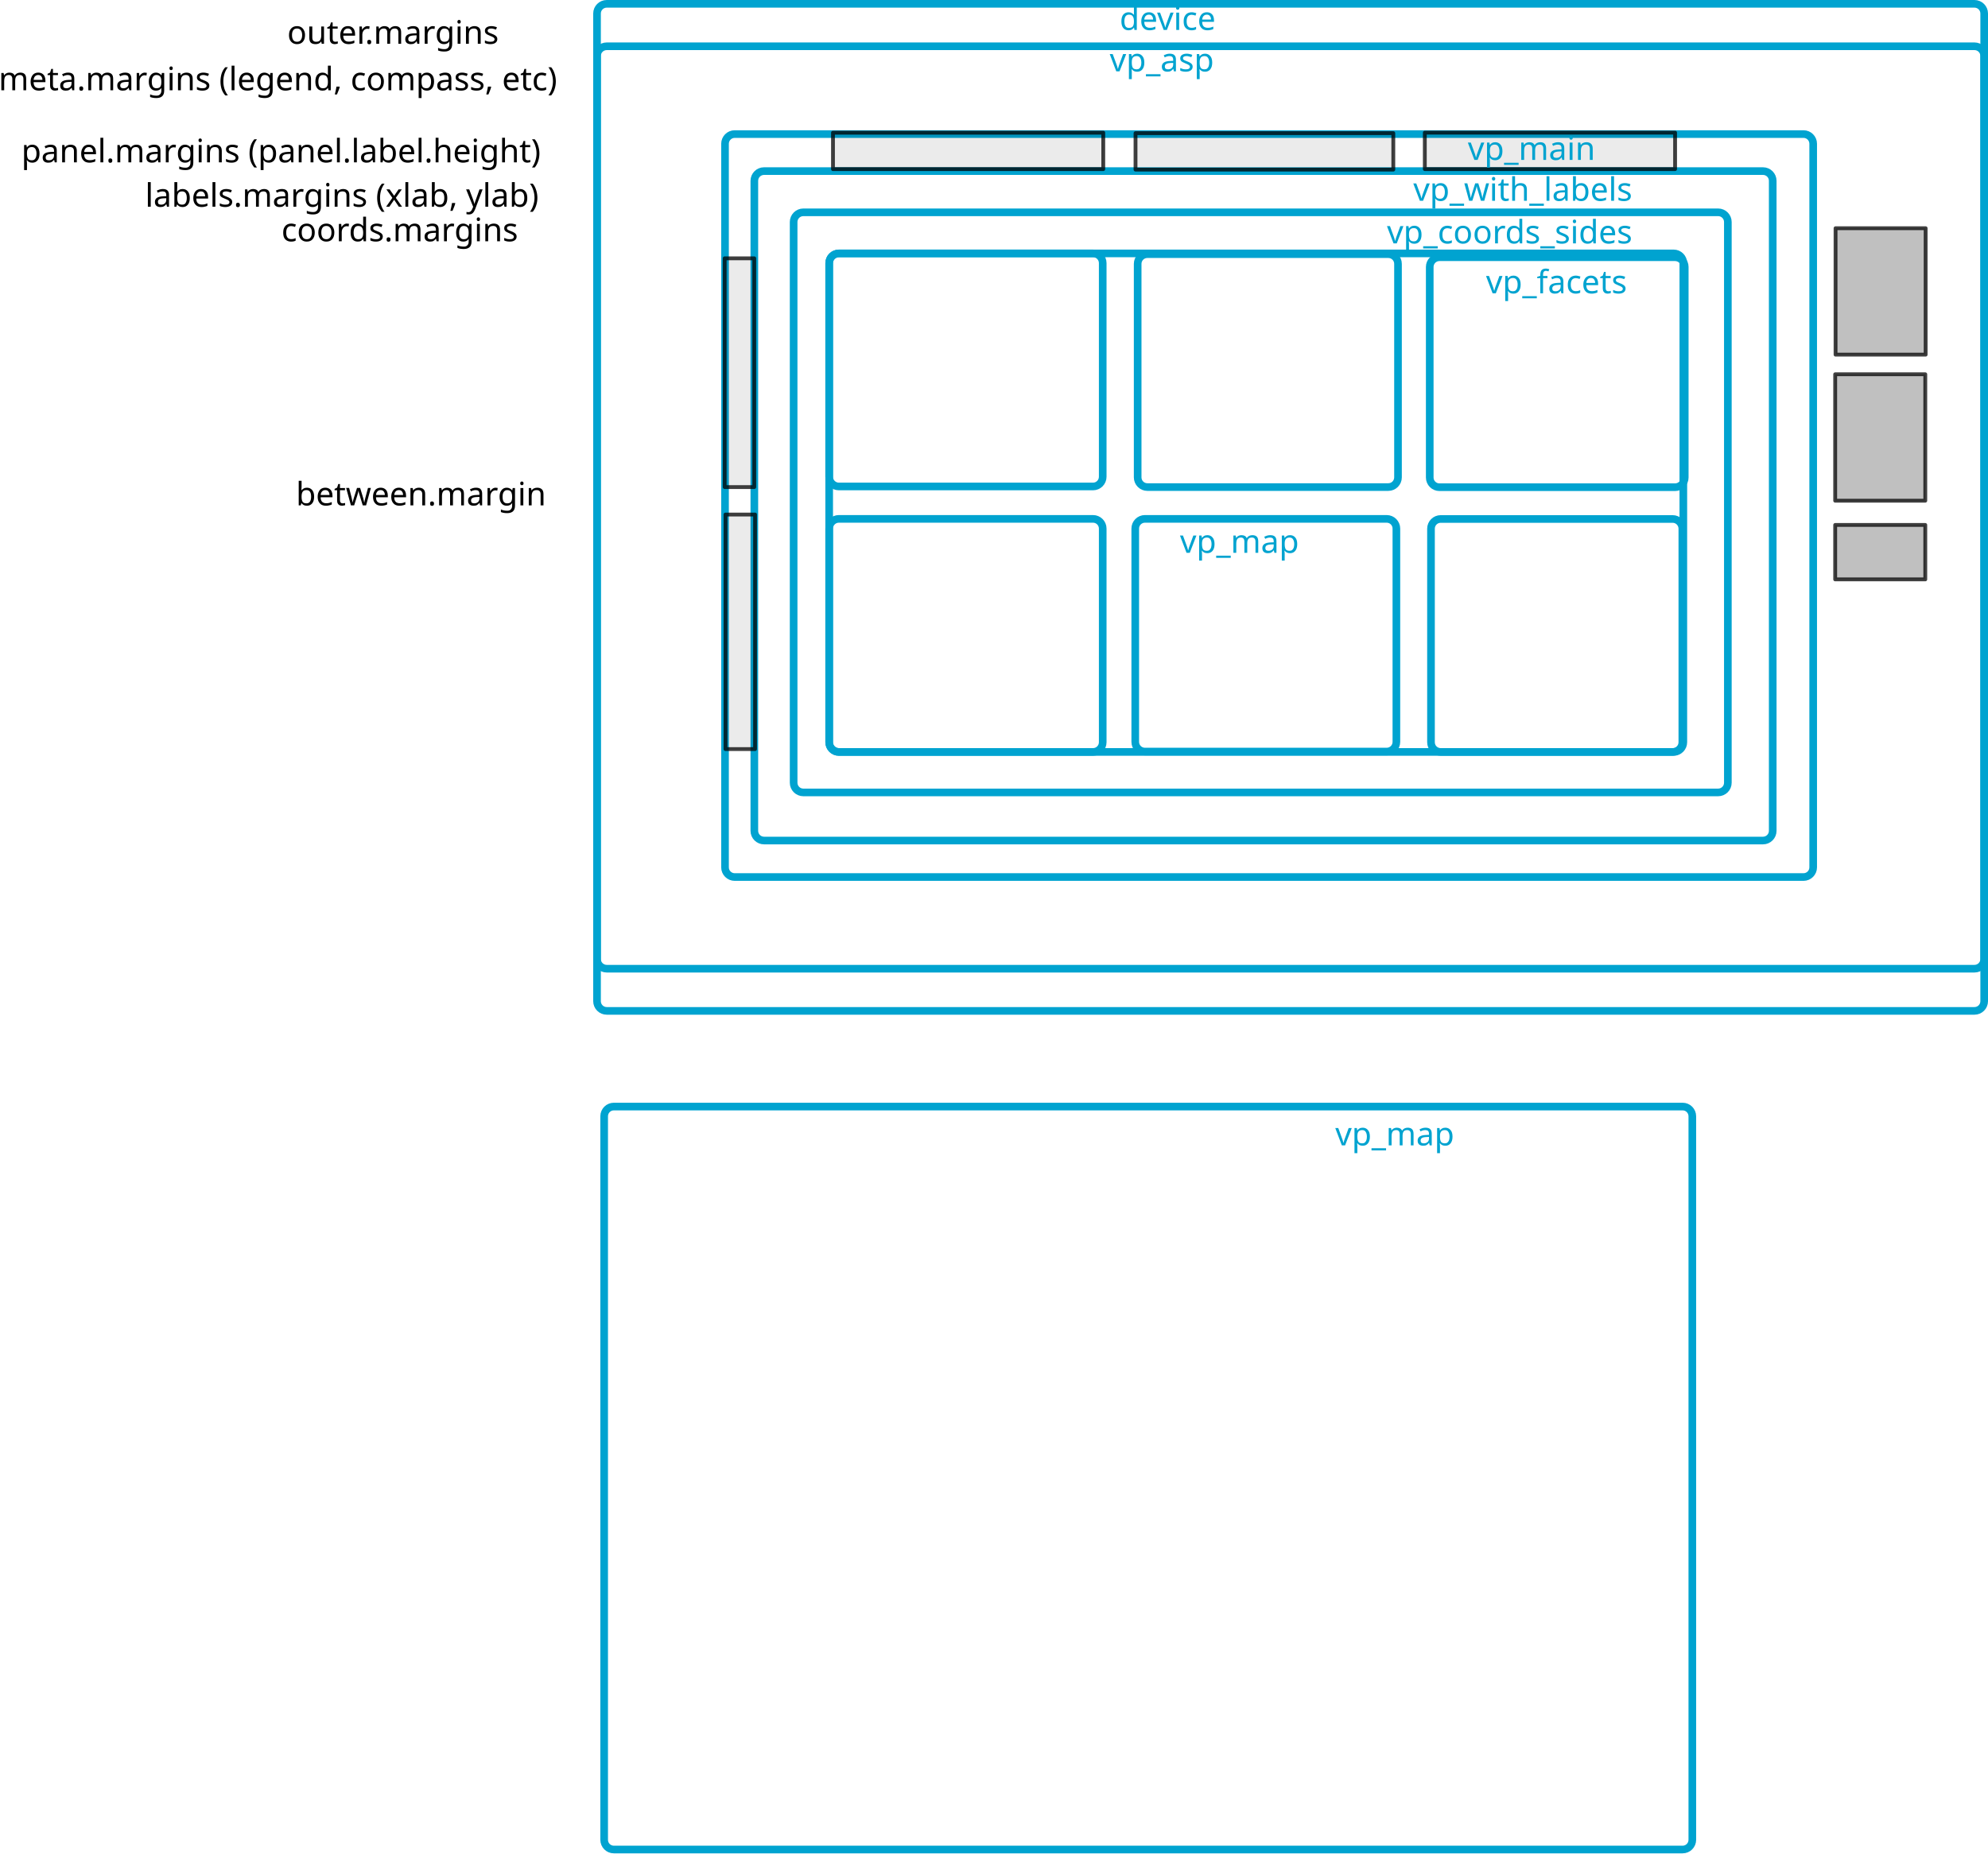
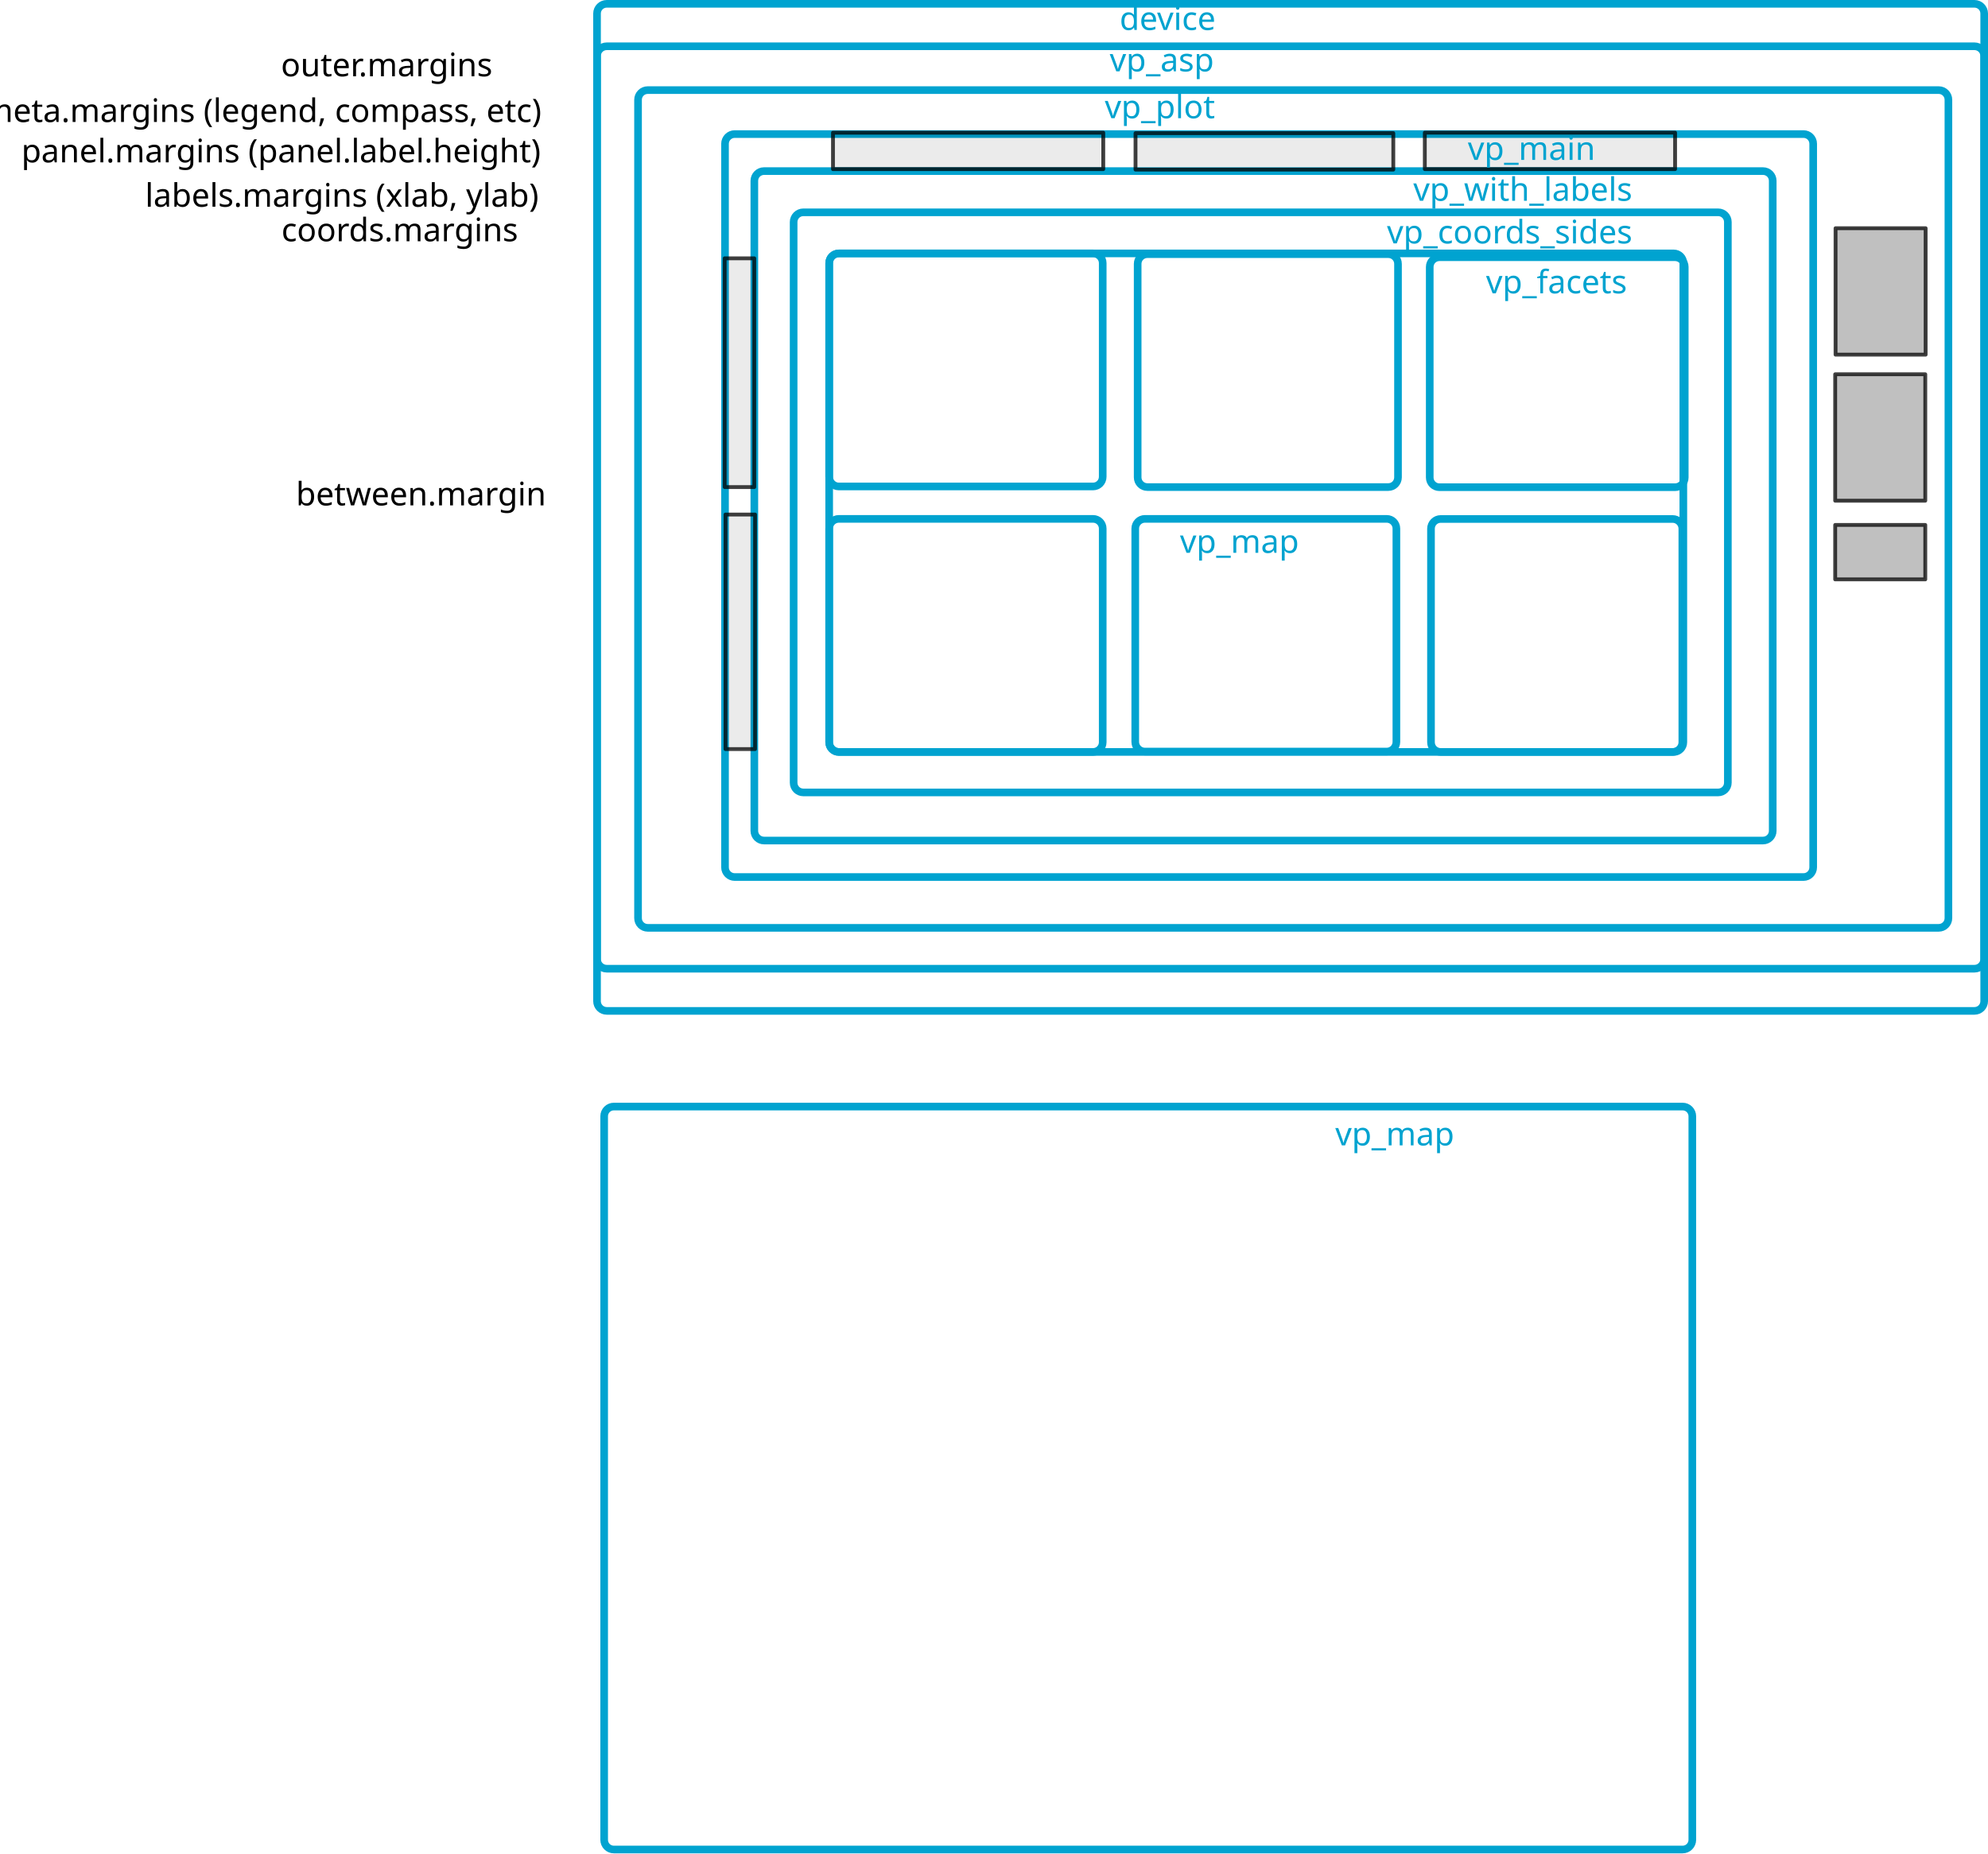
<svg xmlns="http://www.w3.org/2000/svg" width="260.14mm" height="242.572mm" viewBox="0 0 260.14 242.572" version="1.1" id="svg8">
  <defs id="defs2" />
  <g id="layer1" transform="translate(67.35783,-8.362928)">
    <rect style="fill:none;stroke:#00a3d0;stroke-width:1;stroke-linejoin:round;stroke-miterlimit:4;stroke-dasharray:none;stroke-dashoffset:0" id="rect833" width="181.517" height="131.808" x="10.766" y="8.863" rx="1.269" ry="1.269" />
    <rect style="fill:none;stroke:#00a3d0;stroke-width:1;stroke-linejoin:round;stroke-miterlimit:4;stroke-dasharray:none;stroke-dashoffset:0" id="rect833-3" width="181.517" height="120.729" x="10.766" y="14.42" rx="1.269" ry="1.269" />
-     <text xml:space="preserve" style="font-size:4.233px;line-height:1.25;font-family:'Soho Pro';-inkscape-font-specification:'Soho Pro';letter-spacing:0px;word-spacing:0px;stroke-width:0.265" x="-29.773" y="14.095" id="text857">
-       <tspan id="tspan855" x="-29.773" y="14.095" style="font-size:4.233px;stroke-width:0.265">outer.margins</tspan>
+     <text xml:space="preserve" style="font-size:4.233px;line-height:1.25;font-family:'Soho Pro';-inkscape-font-specification:'Soho Pro';letter-spacing:0px;word-spacing:0px;stroke-width:0.265" x="-30.597" y="18.341" id="text857">
+       <tspan id="tspan855" x="-30.597" y="18.341" style="font-size:4.233px;stroke-width:0.265">outer.margins</tspan>
    </text>
-     <text xml:space="preserve" style="font-size:4.233px;line-height:1.25;font-family:'Soho Pro';-inkscape-font-specification:'Soho Pro';letter-spacing:0px;word-spacing:0px;stroke-width:0.265" x="-67.544" y="20.181" id="text857-9">
-       <tspan id="tspan855-1" x="-67.544" y="20.181" style="font-size:4.233px;stroke-width:0.265">meta.margins (legend, compass, etc)</tspan>
+     <text xml:space="preserve" style="font-size:4.233px;line-height:1.25;font-family:'Soho Pro';-inkscape-font-specification:'Soho Pro';letter-spacing:0px;word-spacing:0px;stroke-width:0.265" x="-69.592" y="24.326" id="text857-9">
+       <tspan id="tspan855-1" x="-69.592" y="24.326" style="font-size:4.233px;stroke-width:0.265">meta.margins (legend, compass, etc)</tspan>
    </text>
    <rect style="fill:none;stroke:#00a3d0;stroke-width:1;stroke-linejoin:round;stroke-miterlimit:4;stroke-dasharray:none;stroke-dashoffset:0" id="rect833-3-6-7" width="122.248" height="75.926" x="36.493" y="36.152" rx="1.269" ry="1.269" />
    <text xml:space="preserve" style="font-size:4.233px;line-height:1.25;font-family:'Soho Pro';-inkscape-font-specification:'Soho Pro';letter-spacing:0px;word-spacing:0px;stroke-width:0.265" x="-48.367" y="35.415" id="text857-9-0">
      <tspan id="tspan855-1-9" x="-48.367" y="35.415" style="font-size:4.233px;stroke-width:0.265">labels.margins (xlab, ylab)</tspan>
    </text>
    <text xml:space="preserve" style="font-size:4.233px;line-height:1.25;font-family:'Soho Pro';-inkscape-font-specification:'Soho Pro';letter-spacing:0px;word-spacing:0px;stroke-width:0.265" x="-64.561" y="29.607" id="text857-9-0-2">
      <tspan id="tspan855-1-9-6" x="-64.561" y="29.607" style="font-size:4.233px;stroke-width:0.265">panel.margins (panel.label.height)</tspan>
    </text>
    <rect style="fill:none;stroke:#00a3d0;stroke-width:1;stroke-linejoin:round;stroke-miterlimit:4;stroke-dasharray:none;stroke-dashoffset:0" id="rect833-2" width="142.392" height="97.242" x="27.515" y="25.911" rx="1.269" ry="1.269" />
    <rect style="fill:none;stroke:#00a3d0;stroke-width:1;stroke-linejoin:round;stroke-miterlimit:4;stroke-dasharray:none;stroke-dashoffset:0" id="rect833-2-9" width="142.392" height="97.242" x="11.699" y="153.193" rx="1.269" ry="1.269" />
    <rect style="fill:none;stroke:#00a3d0;stroke-width:1;stroke-linejoin:round;stroke-miterlimit:4;stroke-dasharray:none;stroke-dashoffset:0" id="rect833-3-4" width="133.26" height="87.618" x="31.351" y="30.757" rx="1.269" ry="1.269" />
    <rect style="fill:none;stroke:#00a3d0;stroke-width:1;stroke-linejoin:round;stroke-miterlimit:4;stroke-dasharray:none;stroke-dashoffset:0" id="rect833-3-6-0" width="111.77" height="65.251" x="41.144" y="41.529" rx="1.269" ry="1.269" />
    <text xml:space="preserve" style="font-size:4.233px;line-height:1.25;font-family:'Soho Pro';-inkscape-font-specification:'Soho Pro';letter-spacing:0px;word-spacing:0px;stroke-width:0.265" x="-28.628" y="74.507" id="text857-9-0-2-8">
      <tspan x="-28.628" y="74.507" style="font-size:4.233px;stroke-width:0.265" id="tspan1115">between.margin</tspan>
    </text>
    <rect style="fill:#000000;fill-opacity:0.079;stroke:#000000;stroke-width:0.5;stroke-linecap:butt;stroke-linejoin:round;stroke-miterlimit:4;stroke-dasharray:none;stroke-dashoffset:0;stroke-opacity:0.752;paint-order:markers fill stroke" id="rect1119" width="35.368" height="4.769" x="41.642" y="25.731" rx="0" ry="0" />
    <rect style="fill:#000000;fill-opacity:0.079;stroke:#000000;stroke-width:0.5;stroke-linecap:butt;stroke-linejoin:round;stroke-miterlimit:4;stroke-dasharray:none;stroke-dashoffset:0;stroke-opacity:0.752;paint-order:markers fill stroke" id="rect1119-5" width="33.732" height="4.769" x="81.231" y="25.792" rx="0" ry="0" />
    <rect style="fill:#000000;fill-opacity:0.079;stroke:#000000;stroke-width:0.5;stroke-linecap:butt;stroke-linejoin:round;stroke-miterlimit:4;stroke-dasharray:none;stroke-dashoffset:0;stroke-opacity:0.752;paint-order:markers fill stroke" id="rect1119-9" width="32.75" height="4.769" x="119.087" y="25.727" rx="0" ry="0" />
    <rect style="fill:#000000;fill-opacity:0.079;stroke:#000000;stroke-width:0.5;stroke-linecap:butt;stroke-linejoin:round;stroke-miterlimit:4;stroke-dasharray:none;stroke-dashoffset:0;stroke-opacity:0.752;paint-order:markers fill stroke" id="rect1119-5-4" width="3.87" height="29.943" x="27.47" y="42.171" rx="0" ry="0" />
    <rect style="fill:#000000;fill-opacity:0.079;stroke:#000000;stroke-width:0.5;stroke-linecap:butt;stroke-linejoin:round;stroke-miterlimit:4;stroke-dasharray:none;stroke-dashoffset:0;stroke-opacity:0.752;paint-order:markers fill stroke" id="rect1119-5-4-9" width="3.87" height="30.698" x="27.575" y="75.705" rx="0" ry="0" />
    <rect style="fill:#000000;fill-opacity:0.247;stroke:#000000;stroke-width:0.5;stroke-linecap:butt;stroke-linejoin:round;stroke-miterlimit:4;stroke-dasharray:none;stroke-dashoffset:0;stroke-opacity:0.752;paint-order:markers fill stroke" id="rect1119-9-1" width="11.79" height="16.547" x="172.833" y="38.234" rx="0" ry="0" />
    <rect style="fill:#000000;fill-opacity:0.247;stroke:#000000;stroke-width:0.5;stroke-linecap:butt;stroke-linejoin:round;stroke-miterlimit:4;stroke-dasharray:none;stroke-dashoffset:0;stroke-opacity:0.752;paint-order:markers fill stroke" id="rect1119-9-1-7" width="11.79" height="16.547" x="172.785" y="57.348" rx="0" ry="0" />
    <rect style="fill:#000000;fill-opacity:0.247;stroke:#000000;stroke-width:0.5;stroke-linecap:butt;stroke-linejoin:round;stroke-miterlimit:4;stroke-dasharray:none;stroke-dashoffset:0;stroke-opacity:0.752;paint-order:markers fill stroke" id="rect1119-9-1-7-7" width="11.79" height="7.125" x="172.785" y="77.07" rx="0" ry="0" />
    <text xml:space="preserve" style="font-size:4.233px;line-height:1.25;font-family:'Soho Pro';-inkscape-font-specification:'Soho Pro';letter-spacing:0px;word-spacing:0px;stroke-width:0.265" x="79.15" y="12.283" id="text857-97">
      <tspan x="79.15" y="12.283" style="font-size:4.233px;fill:#00a3d0;fill-opacity:1;stroke-width:0.265" id="tspan890">device</tspan>
    </text>
    <text xml:space="preserve" style="font-size:4.233px;line-height:1.25;font-family:'Soho Pro';-inkscape-font-specification:'Soho Pro';letter-spacing:0px;word-spacing:0px;stroke-width:0.265" x="77.856" y="17.706" id="text857-97-0">
      <tspan x="77.856" y="17.706" style="font-size:4.233px;fill:#00a3d0;fill-opacity:1;stroke-width:0.265" id="tspan890-3">vp_asp</tspan>
    </text>
    <text xml:space="preserve" style="font-size:4.233px;line-height:1.25;font-family:'Soho Pro';-inkscape-font-specification:'Soho Pro';letter-spacing:0px;word-spacing:0px;stroke-width:0.265" x="87.046" y="80.719" id="text857-97-06">
      <tspan x="87.046" y="80.719" style="font-size:4.233px;fill:#00a3d0;fill-opacity:1;stroke-width:0.265" id="tspan890-32">vp_map</tspan>
    </text>
    <text xml:space="preserve" style="font-size:4.233px;line-height:1.25;font-family:'Soho Pro';-inkscape-font-specification:'Soho Pro';letter-spacing:0px;word-spacing:0px;stroke-width:0.265" x="127.098" y="46.747" id="text857-97-061">
      <tspan x="127.098" y="46.747" style="font-size:4.233px;fill:#00a3d0;fill-opacity:1;stroke-width:0.265" id="tspan890-5">vp_facets</tspan>
    </text>
    <text xml:space="preserve" style="font-size:4.233px;line-height:1.25;font-family:'Soho Pro';-inkscape-font-specification:'Soho Pro';letter-spacing:0px;word-spacing:0px;stroke-width:0.265" x="114.132" y="40.216" id="text857-97-5">
      <tspan x="114.132" y="40.216" style="font-size:4.233px;fill:#00a3d0;fill-opacity:1;stroke-width:0.265" id="tspan890-4">vp_coords_sides</tspan>
    </text>
    <text xml:space="preserve" style="font-size:4.233px;line-height:1.25;font-family:'Soho Pro';-inkscape-font-specification:'Soho Pro';letter-spacing:0px;word-spacing:0px;stroke-width:0.265" x="124.713" y="29.291" id="text857-97-06-7">
      <tspan x="124.713" y="29.291" style="font-size:4.233px;fill:#00a3d0;fill-opacity:1;stroke-width:0.265" id="tspan890-32-1">vp_main</tspan>
    </text>
    <text xml:space="preserve" style="font-size:4.233px;line-height:1.25;font-family:'Soho Pro';-inkscape-font-specification:'Soho Pro';letter-spacing:0px;word-spacing:0px;stroke-width:0.265" x="107.37" y="158.273" id="text857-97-061-9">
      <tspan x="107.37" y="158.273" style="font-size:4.233px;fill:#00a3d0;fill-opacity:1;stroke-width:0.265" id="tspan890-5-0">vp_map</tspan>
    </text>
    <text xml:space="preserve" style="font-size:4.233px;line-height:1.25;font-family:'Soho Pro';-inkscape-font-specification:'Soho Pro';letter-spacing:0px;word-spacing:0px;stroke-width:0.265" x="-30.531" y="39.941" id="text857-9-0-2-8-8">
      <tspan x="-30.531" y="39.941" style="font-size:4.233px;stroke-width:0.265" id="tspan1115-5">coords.margins</tspan>
    </text>
    <text xml:space="preserve" style="font-size:4.233px;line-height:1.25;font-family:'Soho Pro';-inkscape-font-specification:'Soho Pro';letter-spacing:0px;word-spacing:0px;stroke-width:0.265" x="117.577" y="34.638" id="text857-97-061-0">
      <tspan x="117.577" y="34.638" style="font-size:4.233px;fill:#00a3d0;fill-opacity:1;stroke-width:0.265" id="tspan890-5-9">vp_with_labels</tspan>
    </text>
    <rect style="fill:none;stroke:#00a3d0;stroke-width:1;stroke-linejoin:round;stroke-miterlimit:4;stroke-dasharray:none;stroke-dashoffset:0" id="rect833-2-9-6" width="35.794" height="30.505" x="41.144" y="41.529" rx="1.269" ry="1.269" />
    <rect style="fill:none;stroke:#00a3d0;stroke-width:1;stroke-linejoin:round;stroke-miterlimit:4;stroke-dasharray:none;stroke-dashoffset:0" id="rect833-2-9-6-3" width="35.794" height="30.505" x="41.144" y="76.275" rx="1.269" ry="1.269" />
    <rect style="fill:none;stroke:#00a3d0;stroke-width:1;stroke-linejoin:round;stroke-miterlimit:4;stroke-dasharray:none;stroke-dashoffset:0" id="rect833-2-9-6-8" width="34.171" height="30.458" x="81.195" y="76.275" rx="1.269" ry="1.269" />
    <rect style="fill:none;stroke:#00a3d0;stroke-width:1;stroke-linejoin:round;stroke-miterlimit:4;stroke-dasharray:none;stroke-dashoffset:0" id="rect833-2-9-6-8-6" width="34.067" height="30.485" x="81.511" y="41.627" rx="1.269" ry="1.269" />
    <rect style="fill:none;stroke:#00a3d0;stroke-width:1;stroke-linejoin:round;stroke-miterlimit:4;stroke-dasharray:none;stroke-dashoffset:0" id="rect833-2-9-6-8-1" width="32.889" height="30.491" x="119.895" y="76.288" rx="1.269" ry="1.269" />
    <rect style="fill:none;stroke:#00a3d0;stroke-width:1;stroke-linejoin:round;stroke-miterlimit:4;stroke-dasharray:none;stroke-dashoffset:0" id="rect833-2-9-6-8-6-1" width="33.369" height="30.1" x="119.731" y="42.031" rx="1.269" ry="1.269" />
+     <rect style="fill:none;stroke:#00a3d0;stroke-width:1;stroke-linejoin:round;stroke-miterlimit:4;stroke-dasharray:none;stroke-dashoffset:0" id="rect833-2-9-7" width="171.469" height="109.645" x="16.133" y="20.156" rx="1.269" ry="1.269" />
+     <text xml:space="preserve" style="font-size:4.233px;line-height:1.25;font-family:'Soho Pro';-inkscape-font-specification:'Soho Pro';letter-spacing:0px;word-spacing:0px;stroke-width:0.265" x="77.21" y="23.839" id="text857-97-061-9-2">
+       <tspan x="77.21" y="23.839" style="font-size:4.233px;fill:#00a3d0;fill-opacity:1;stroke-width:0.265" id="tspan890-5-0-3">vp_plot</tspan>
+     </text>
  </g>
</svg>
